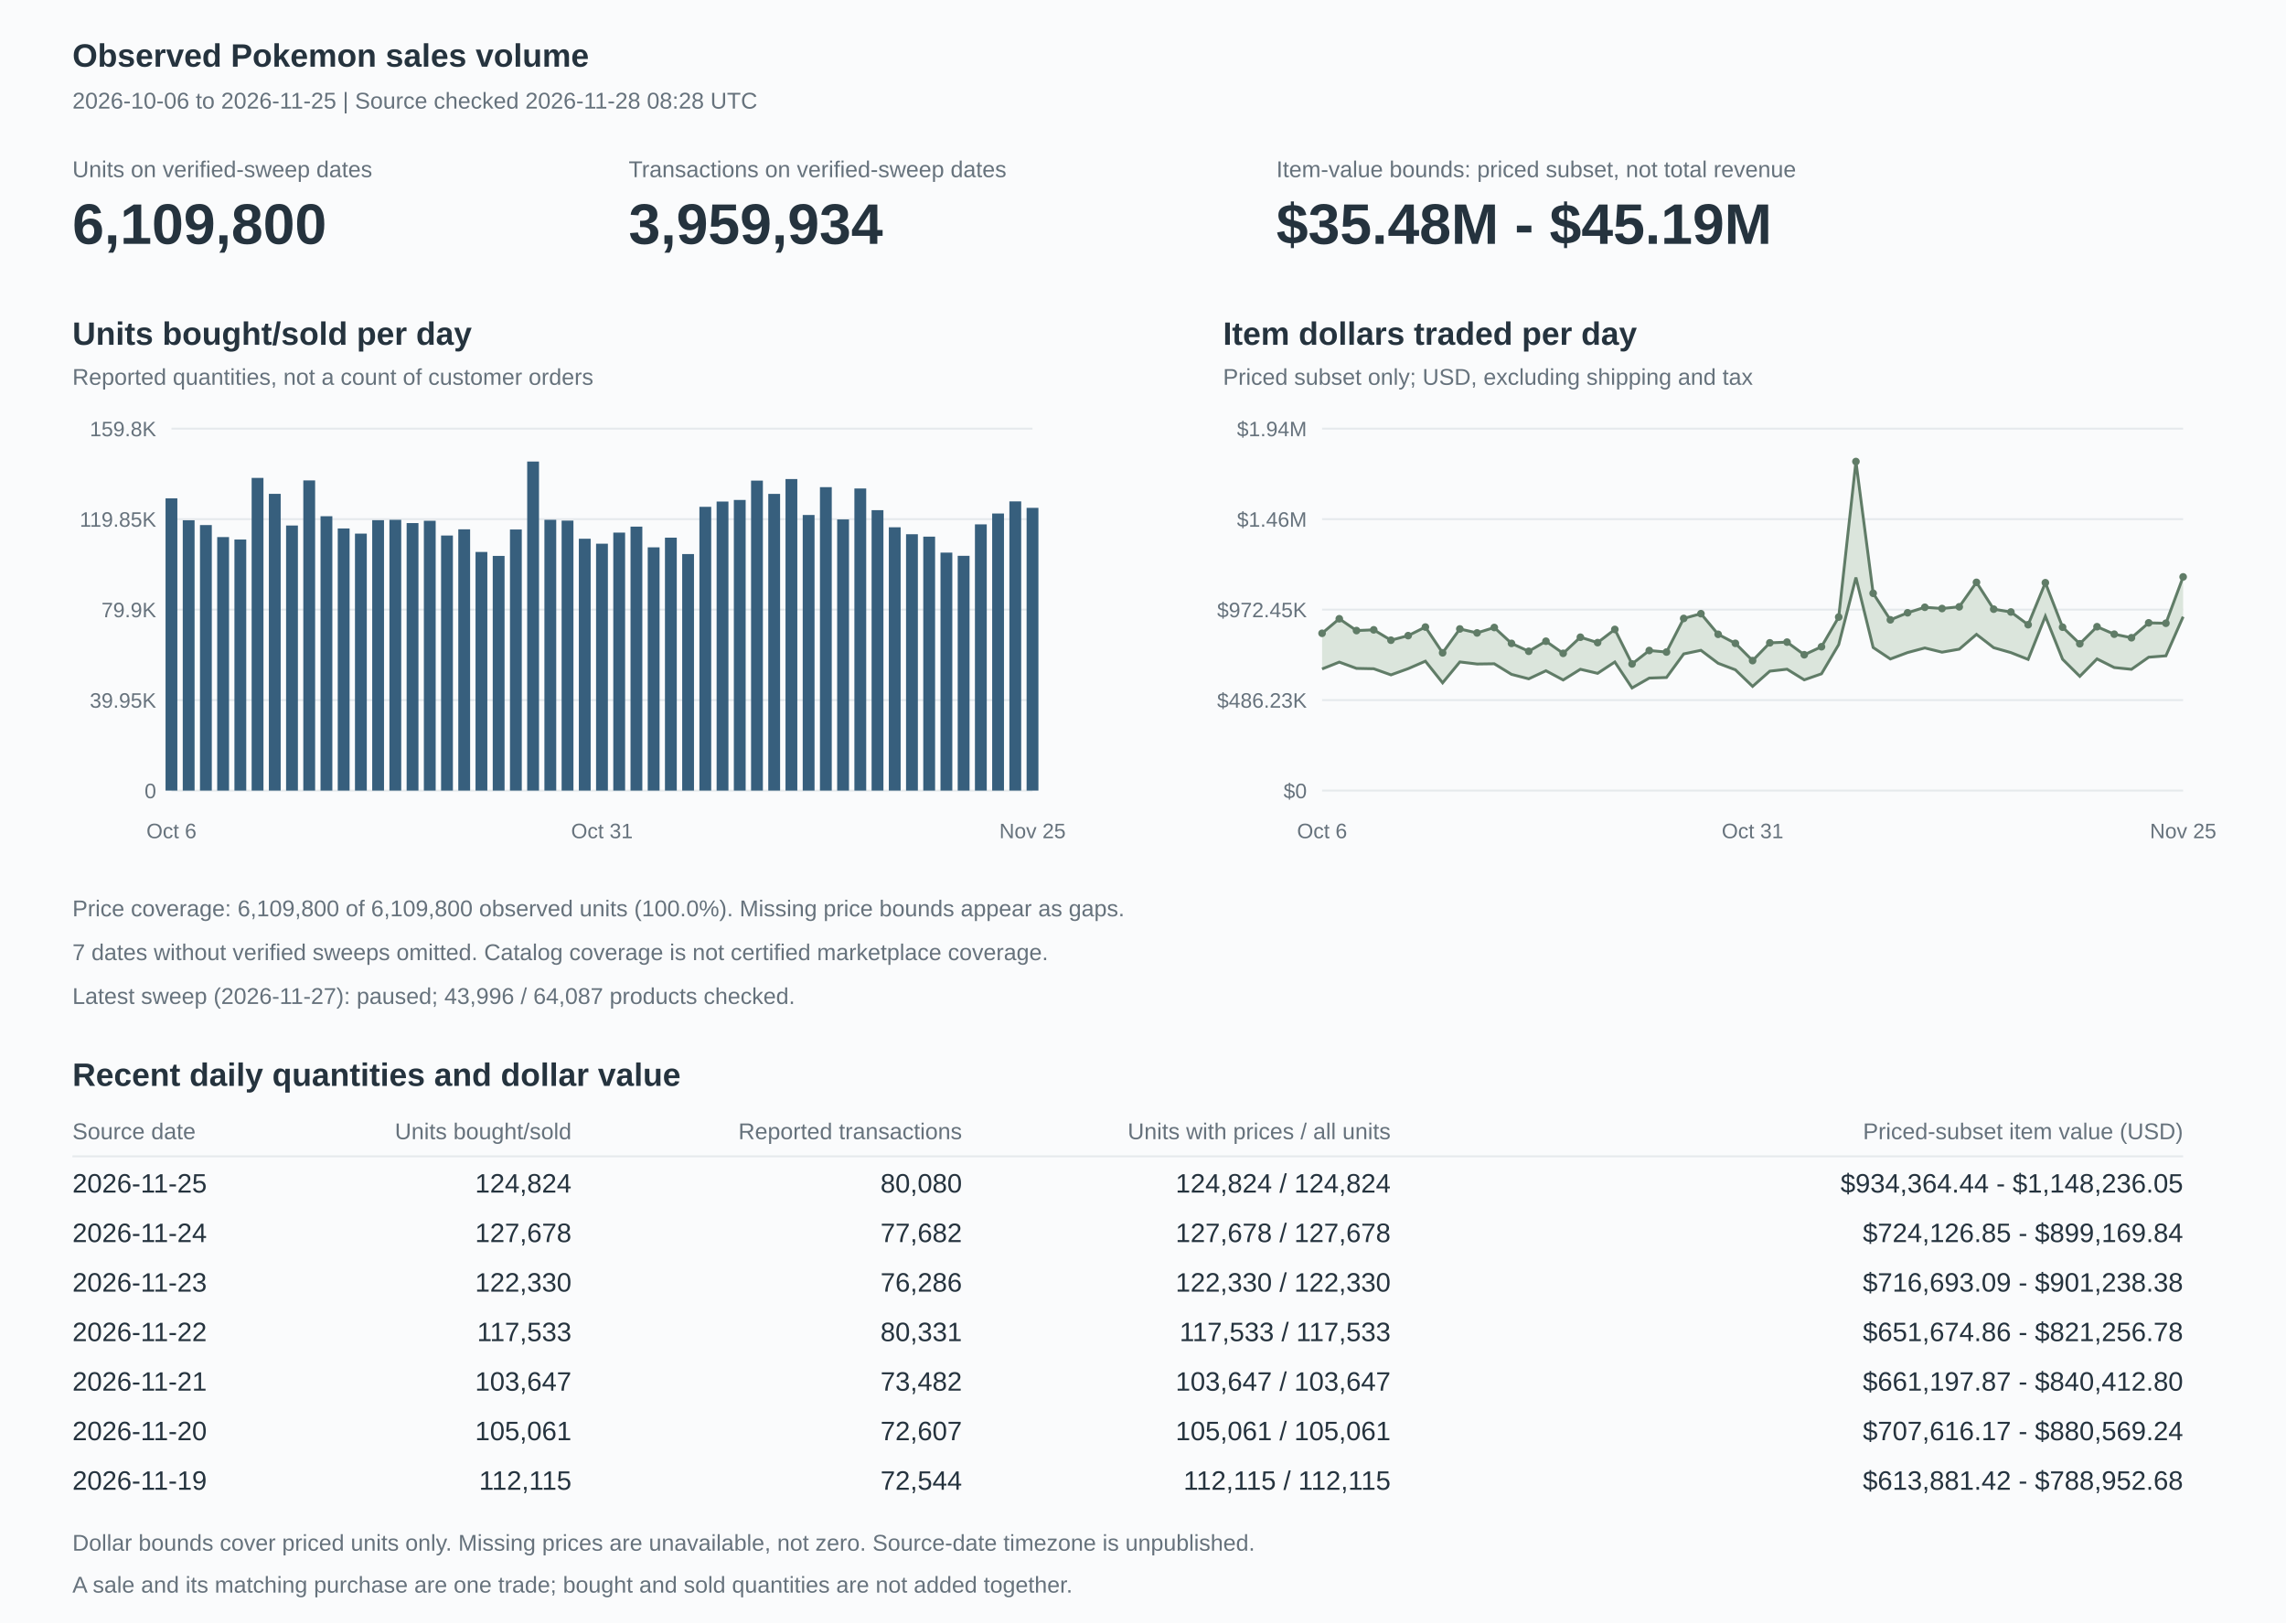
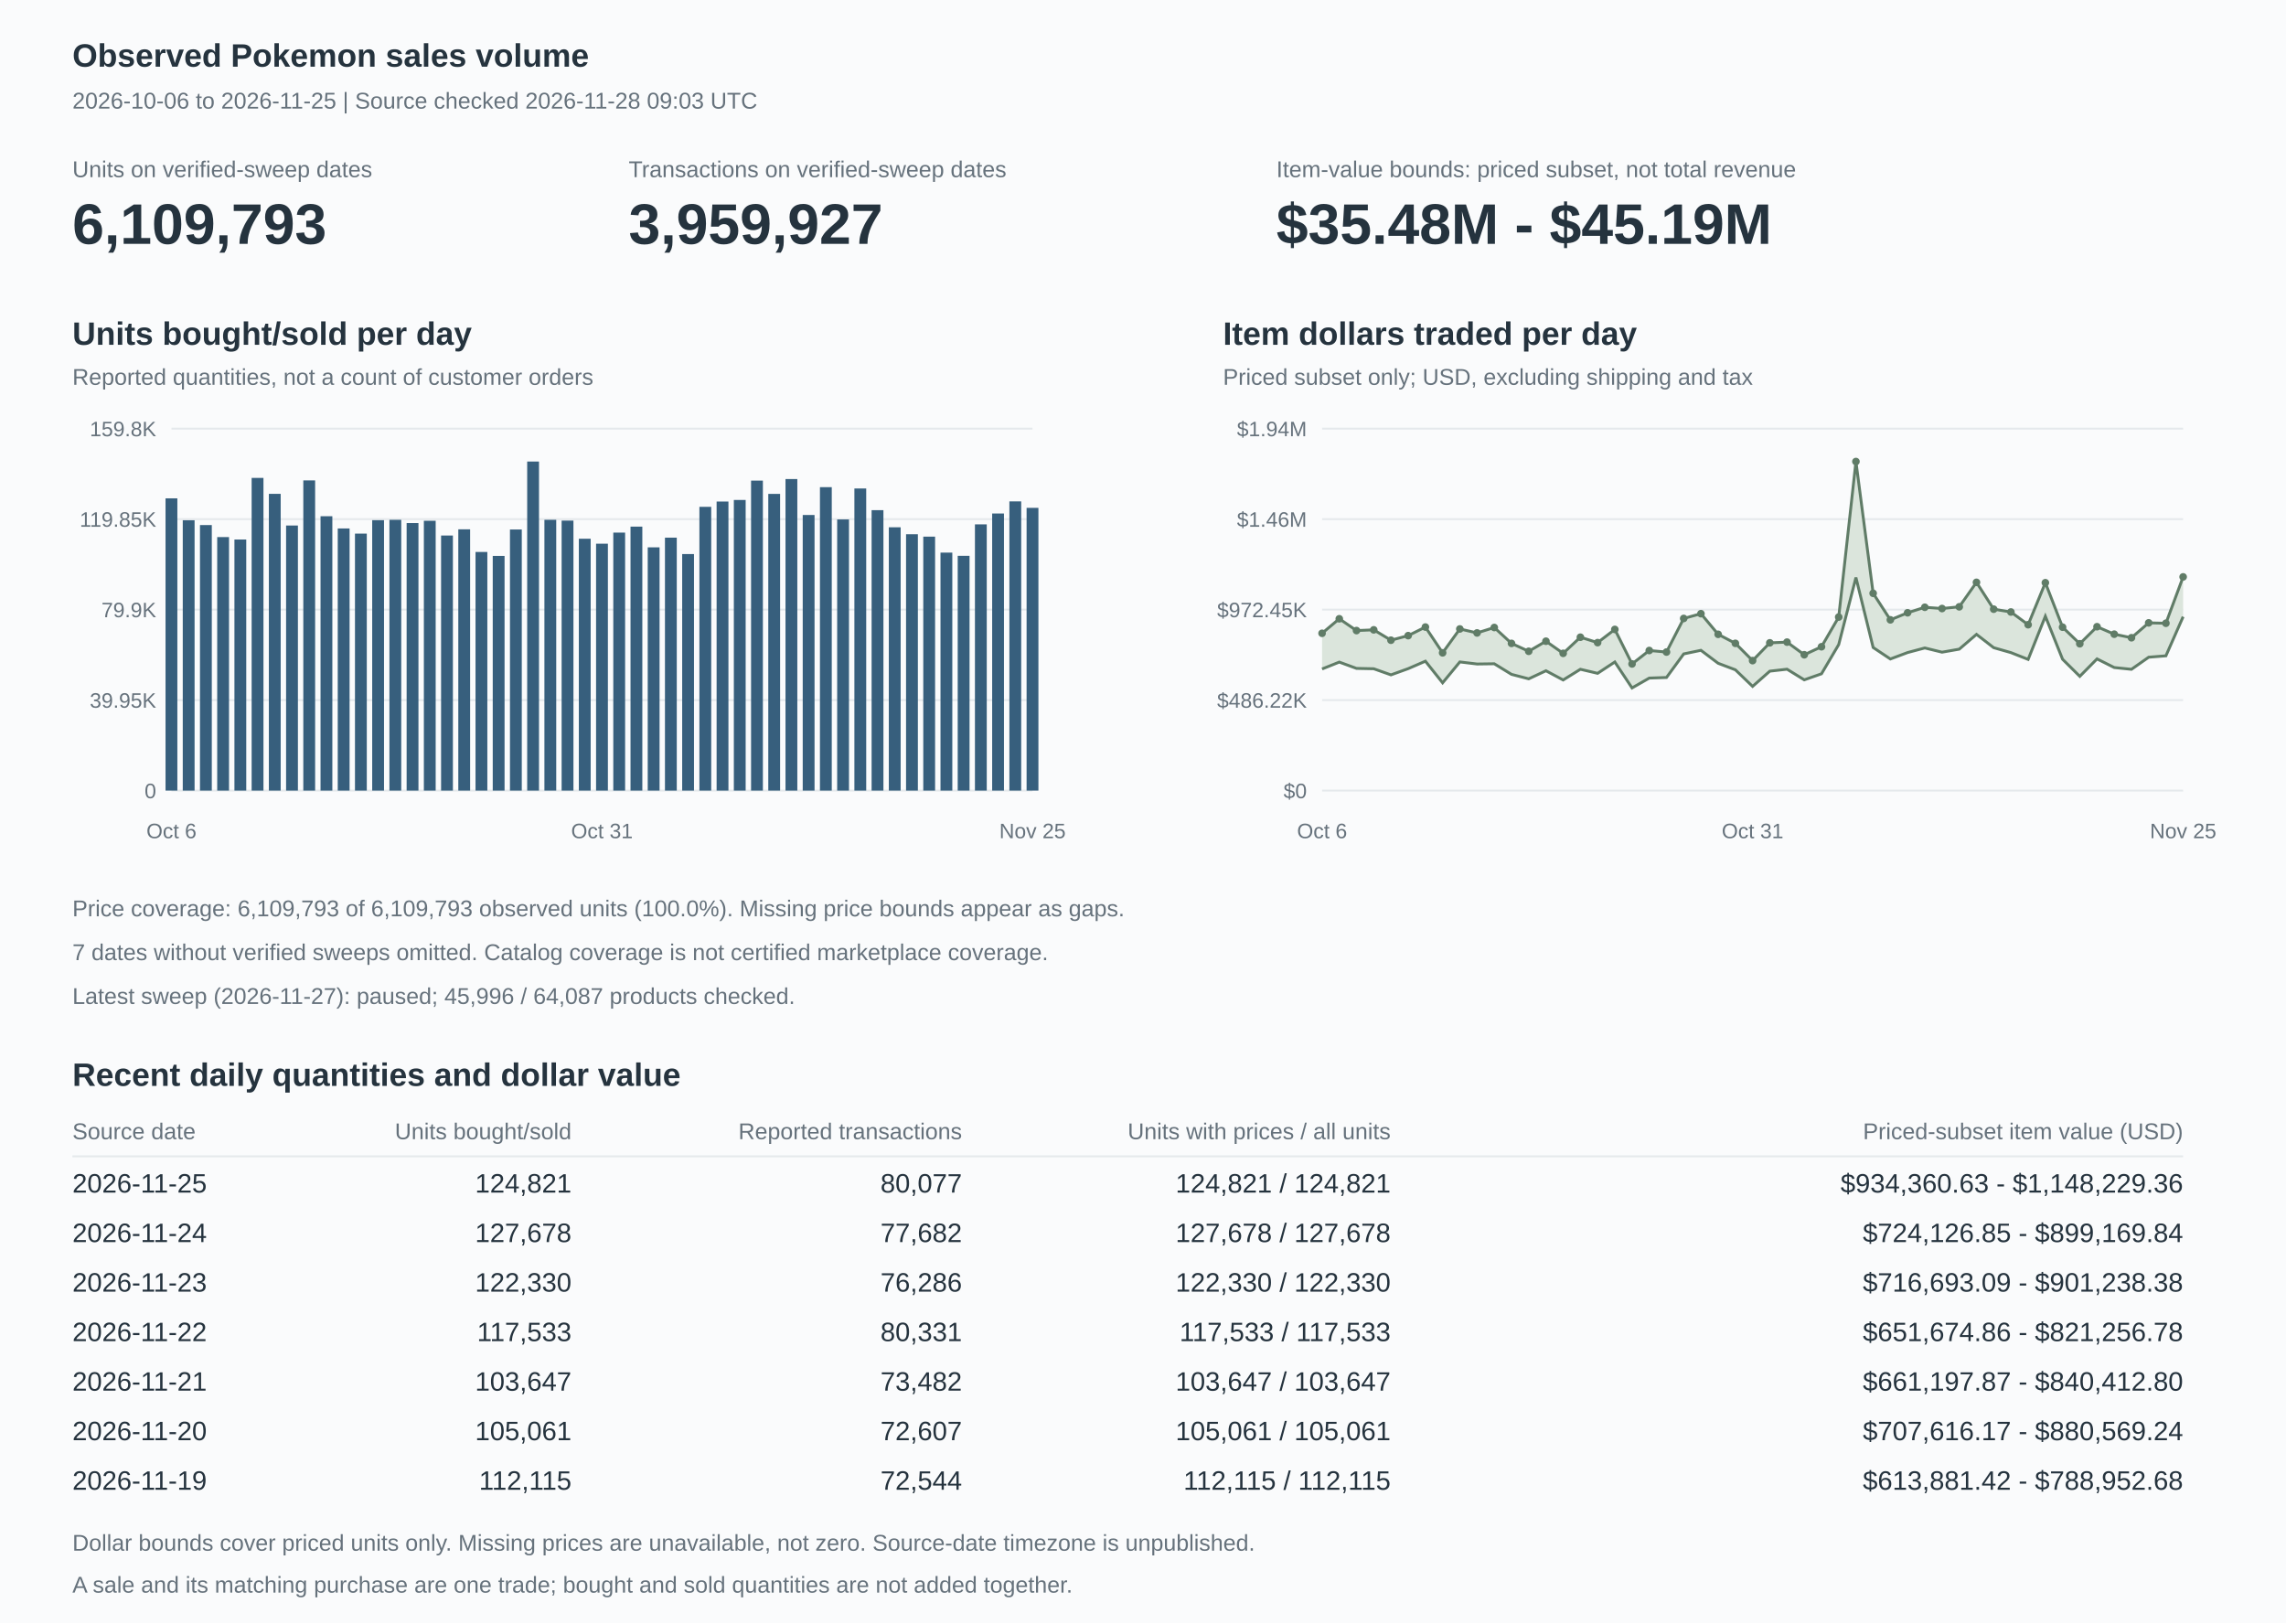
<svg xmlns="http://www.w3.org/2000/svg" width="1200" height="852" viewBox="0 0 1200 852" role="img" aria-labelledby="title description">
  <style>text{font-family:Arial,Helvetica,sans-serif;fill:#25333e;font-size:14px}.heading{font-size:17px;font-weight:600}.muted{fill:#66727c;font-size:12px}.axis{fill:#66727c;font-size:11px}.value{font-size:30px;font-weight:600}.grid{stroke:#e5e9ec;stroke-width:1}</style>
  <rect width="1200" height="852" fill="#fafbfc" />
  <text x="38" y="35" class="heading">Observed Pokemon sales volume</text>
-   <text x="38" y="57" class="muted">2026-10-06 to 2026-11-25 | Source checked 2026-11-28 08:28 UTC</text>
+   <text x="38" y="57" class="muted">2026-10-06 to 2026-11-25 | Source checked 2026-11-28 09:03 UTC</text>
  <text x="38" y="93" class="muted">Units on verified-sweep dates</text>
-   <text x="38" y="128" class="value">6,109,800</text>
+   <text x="38" y="128" class="value">6,109,793</text>
  <text x="330" y="93" class="muted">Transactions on verified-sweep dates</text>
-   <text x="330" y="128" class="value">3,959,934</text>
+   <text x="330" y="128" class="value">3,959,927</text>
  <text x="670" y="93" class="muted">Item-value bounds: priced subset, not total revenue</text>
  <text x="670" y="128" class="value">$35.48M - $45.19M</text>
  <text x="38" y="181" class="heading">Units bought/sold per day</text>
  <text x="38" y="202" class="muted">Reported quantities, not a count of customer orders</text>
  <path d="M90,415h452" class="grid" />
  <text x="82" y="419" text-anchor="end" class="axis">0</text>
  <path d="M90,367.5h452" class="grid" />
  <text x="82" y="371.5" text-anchor="end" class="axis">39.95K</text>
  <path d="M90,320h452" class="grid" />
  <text x="82" y="324" text-anchor="end" class="axis">79.9K</text>
  <path d="M90,272.5h452" class="grid" />
  <text x="82" y="276.5" text-anchor="end" class="axis">119.85K</text>
  <path d="M90,225h452" class="grid" />
  <text x="82" y="229" text-anchor="end" class="axis">159.8K</text>
  <rect x="86.898" y="261.598" width="6.204" height="153.402" fill="#375f7d" />
  <rect x="95.938" y="273.096" width="6.204" height="141.904" fill="#375f7d" />
  <rect x="104.978" y="275.622" width="6.204" height="139.378" fill="#375f7d" />
  <rect x="114.018" y="281.929" width="6.204" height="133.071" fill="#375f7d" />
  <rect x="123.058" y="283.21" width="6.204" height="131.79" fill="#375f7d" />
  <rect x="132.098" y="250.867" width="6.204" height="164.133" fill="#375f7d" />
  <rect x="141.138" y="259.233" width="6.204" height="155.767" fill="#375f7d" />
  <rect x="150.178" y="275.856" width="6.204" height="139.144" fill="#375f7d" />
  <rect x="159.218" y="252.182" width="6.204" height="162.818" fill="#375f7d" />
  <rect x="168.258" y="270.982" width="6.204" height="144.018" fill="#375f7d" />
  <rect x="177.298" y="277.402" width="6.204" height="137.598" fill="#375f7d" />
  <rect x="186.338" y="280.104" width="6.204" height="134.896" fill="#375f7d" />
  <rect x="195.378" y="273.057" width="6.204" height="141.943" fill="#375f7d" />
  <rect x="204.418" y="272.865" width="6.204" height="142.135" fill="#375f7d" />
  <rect x="213.458" y="274.575" width="6.204" height="140.425" fill="#375f7d" />
  <rect x="222.498" y="273.365" width="6.204" height="141.635" fill="#375f7d" />
  <rect x="231.538" y="281.11" width="6.204" height="133.89" fill="#375f7d" />
  <rect x="240.578" y="277.854" width="6.204" height="137.146" fill="#375f7d" />
  <rect x="249.618" y="289.74" width="6.204" height="125.26" fill="#375f7d" />
  <rect x="258.658" y="291.811" width="6.204" height="123.189" fill="#375f7d" />
  <rect x="267.698" y="277.946" width="6.204" height="137.054" fill="#375f7d" />
  <rect x="276.738" y="242.273" width="6.204" height="172.727" fill="#375f7d" />
  <rect x="285.778" y="272.851" width="6.204" height="142.149" fill="#375f7d" />
  <rect x="294.818" y="273.276" width="6.204" height="141.724" fill="#375f7d" />
  <rect x="303.858" y="282.797" width="6.204" height="132.203" fill="#375f7d" />
  <rect x="312.898" y="285.401" width="6.204" height="129.599" fill="#375f7d" />
  <rect x="321.938" y="279.575" width="6.204" height="135.425" fill="#375f7d" />
  <rect x="330.978" y="276.44" width="6.204" height="138.56" fill="#375f7d" />
  <rect x="340.018" y="287.314" width="6.204" height="127.686" fill="#375f7d" />
  <rect x="349.058" y="282.226" width="6.204" height="132.774" fill="#375f7d" />
  <rect x="358.098" y="290.839" width="6.204" height="124.161" fill="#375f7d" />
-   <rect x="367.138" y="266.048" width="6.204" height="148.952" fill="#375f7d" />
+   <rect x="367.138" y="266.052" width="6.204" height="148.948" fill="#375f7d" />
  <rect x="376.178" y="263.272" width="6.204" height="151.728" fill="#375f7d" />
  <rect x="385.218" y="262.444" width="6.204" height="152.556" fill="#375f7d" />
  <rect x="394.258" y="252.286" width="6.204" height="162.714" fill="#375f7d" />
  <rect x="403.298" y="259.26" width="6.204" height="155.74" fill="#375f7d" />
  <rect x="412.338" y="251.461" width="6.204" height="163.539" fill="#375f7d" />
  <rect x="421.378" y="270.334" width="6.204" height="144.666" fill="#375f7d" />
  <rect x="430.418" y="255.724" width="6.204" height="159.276" fill="#375f7d" />
-   <rect x="439.458" y="272.665" width="6.204" height="142.335" fill="#375f7d" />
+   <rect x="439.458" y="272.666" width="6.204" height="142.334" fill="#375f7d" />
  <rect x="448.498" y="256.418" width="6.204" height="158.582" fill="#375f7d" />
  <rect x="457.538" y="267.796" width="6.204" height="147.204" fill="#375f7d" />
  <rect x="466.578" y="276.783" width="6.204" height="138.217" fill="#375f7d" />
  <rect x="475.618" y="280.437" width="6.204" height="134.563" fill="#375f7d" />
  <rect x="484.658" y="281.695" width="6.204" height="133.305" fill="#375f7d" />
  <rect x="493.698" y="290.082" width="6.204" height="124.918" fill="#375f7d" />
  <rect x="502.738" y="291.764" width="6.204" height="123.236" fill="#375f7d" />
  <rect x="511.778" y="275.253" width="6.204" height="139.747" fill="#375f7d" />
  <rect x="520.818" y="269.55" width="6.204" height="145.45" fill="#375f7d" />
  <rect x="529.858" y="263.191" width="6.204" height="151.809" fill="#375f7d" />
-   <rect x="538.898" y="266.584" width="6.204" height="148.416" fill="#375f7d" />
+   <rect x="538.898" y="266.588" width="6.204" height="148.412" fill="#375f7d" />
  <text x="90" y="440" text-anchor="middle" class="axis">Oct 6</text>
  <text x="316" y="440" text-anchor="middle" class="axis">Oct 31</text>
  <text x="542" y="440" text-anchor="middle" class="axis">Nov 25</text>
  <text x="642" y="181" class="heading">Item dollars traded per day</text>
  <text x="642" y="202" class="muted">Priced subset only; USD, excluding shipping and tax</text>
  <path d="M694,415h452" class="grid" />
  <text x="686" y="419" text-anchor="end" class="axis">$0</text>
  <path d="M694,367.5h452" class="grid" />
-   <text x="686" y="371.5" text-anchor="end" class="axis">$486.23K</text>
+   <text x="686" y="371.5" text-anchor="end" class="axis">$486.22K</text>
  <path d="M694,320h452" class="grid" />
  <text x="686" y="324" text-anchor="end" class="axis">$972.45K</text>
  <path d="M694,272.5h452" class="grid" />
  <text x="686" y="276.5" text-anchor="end" class="axis">$1.46M</text>
  <path d="M694,225h452" class="grid" />
  <text x="686" y="229" text-anchor="end" class="axis">$1.94M</text>
-   <polygon points="694,332.436 703.04,324.812 712.08,331.005 721.12,330.62 730.16,336.062 739.2,333.662 748.24,329.156 757.28,342.685 766.32,330.157 775.36,332.243 784.4,329.393 793.44,337.728 802.48,341.882 811.52,336.59 820.56,342.958 829.6,334.489 838.64,337.333 847.68,330.4 856.72,348.518 865.76,341.467 874.8,342.278 883.84,324.639 892.88,322.138 901.92,332.975 910.96,337.706 920,346.776 929.04,337.44 938.08,337.067 947.12,343.697 956.16,339.496 965.2,323.913 974.24,242.273 983.28,311.443 992.32,325.369 1001.36,321.665 1010.4,318.773 1019.44,319.433 1028.48,318.532 1037.52,305.69 1046.56,319.767 1055.6,321.257 1064.64,327.928 1073.68,305.887 1082.72,329.227 1091.76,337.926 1100.8,328.976 1109.84,332.899 1118.88,334.77 1127.92,326.957 1136.96,327.159 1146,302.827 1146,323.721 1136.96,344.259 1127.92,344.985 1118.88,351.337 1109.84,350.407 1100.8,345.872 1091.76,355.029 1082.72,346.06 1073.68,323.487 1064.64,346.134 1055.6,342.57 1046.56,339.989 1037.52,332.997 1028.48,340.762 1019.44,342.347 1010.4,340.128 1001.36,342.54 992.32,345.923 983.28,339.89 974.24,303.164 965.2,338.367 956.16,353.697 947.12,356.867 938.08,351.281 929.04,352.306 920,360.304 910.96,351.598 901.92,348.178 892.88,341.362 883.84,343.257 874.8,355.634 865.76,355.938 856.72,361.116 847.68,347.494 838.64,353.449 829.6,351.316 820.56,356.936 811.52,352.096 802.48,356.333 793.44,353.987 784.4,348.432 775.36,348.558 766.32,347.466 757.28,358.438 748.24,347.075 739.2,350.992 730.16,354.259 721.12,351.047 712.08,350.86 703.04,347.55 694,351.166" fill="#dbe5dc" />
-   <polyline points="694,351.166 703.04,347.55 712.08,350.86 721.12,351.047 730.16,354.259 739.2,350.992 748.24,347.075 757.28,358.438 766.32,347.466 775.36,348.558 784.4,348.432 793.44,353.987 802.48,356.333 811.52,352.096 820.56,356.936 829.6,351.316 838.64,353.449 847.68,347.494 856.72,361.116 865.76,355.938 874.8,355.634 883.84,343.257 892.88,341.362 901.92,348.178 910.96,351.598 920,360.304 929.04,352.306 938.08,351.281 947.12,356.867 956.16,353.697 965.2,338.367 974.24,303.164 983.28,339.89 992.32,345.923 1001.36,342.54 1010.4,340.128 1019.44,342.347 1028.48,340.762 1037.52,332.997 1046.56,339.989 1055.6,342.57 1064.64,346.134 1073.68,323.487 1082.72,346.06 1091.76,355.029 1100.8,345.872 1109.84,350.407 1118.88,351.337 1127.92,344.985 1136.96,344.259 1146,323.721" fill="none" stroke="#607c67" stroke-width="1.5" />
-   <polyline points="694,332.436 703.04,324.812 712.08,331.005 721.12,330.62 730.16,336.062 739.2,333.662 748.24,329.156 757.28,342.685 766.32,330.157 775.36,332.243 784.4,329.393 793.44,337.728 802.48,341.882 811.52,336.59 820.56,342.958 829.6,334.489 838.64,337.333 847.68,330.4 856.72,348.518 865.76,341.467 874.8,342.278 883.84,324.639 892.88,322.138 901.92,332.975 910.96,337.706 920,346.776 929.04,337.44 938.08,337.067 947.12,343.697 956.16,339.496 965.2,323.913 974.24,242.273 983.28,311.443 992.32,325.369 1001.36,321.665 1010.4,318.773 1019.44,319.433 1028.48,318.532 1037.52,305.69 1046.56,319.767 1055.6,321.257 1064.64,327.928 1073.68,305.887 1082.72,329.227 1091.76,337.926 1100.8,328.976 1109.84,332.899 1118.88,334.77 1127.92,326.957 1136.96,327.159 1146,302.827" fill="none" stroke="#607c67" stroke-width="1.5" />
+   <polygon points="694,332.436 703.04,324.812 712.08,331.005 721.12,330.62 730.16,336.062 739.2,333.662 748.24,329.156 757.28,342.685 766.32,330.156 775.36,332.242 784.4,329.393 793.44,337.728 802.48,341.882 811.52,336.59 820.56,342.957 829.6,334.488 838.64,337.333 847.68,330.4 856.72,348.517 865.76,341.467 874.8,342.278 883.84,324.639 892.88,322.138 901.92,332.975 910.96,337.705 920,346.775 929.04,337.439 938.08,337.067 947.12,343.697 956.16,339.495 965.2,323.912 974.24,242.273 983.28,311.443 992.32,325.369 1001.36,321.665 1010.4,318.772 1019.44,319.433 1028.48,318.532 1037.52,305.689 1046.56,319.767 1055.6,321.256 1064.64,327.928 1073.68,305.887 1082.72,329.227 1091.76,337.926 1100.8,328.976 1109.84,332.899 1118.88,334.77 1127.92,326.957 1136.96,327.159 1146,302.828 1146,323.721 1136.96,344.259 1127.92,344.985 1118.88,351.337 1109.84,350.407 1100.8,345.872 1091.76,355.029 1082.72,346.06 1073.68,323.487 1064.64,346.134 1055.6,342.57 1046.56,339.989 1037.52,332.997 1028.48,340.761 1019.44,342.347 1010.4,340.128 1001.36,342.54 992.32,345.923 983.28,339.89 974.24,303.164 965.2,338.367 956.16,353.697 947.12,356.867 938.08,351.281 929.04,352.306 920,360.304 910.96,351.598 901.92,348.178 892.88,341.362 883.84,343.256 874.8,355.634 865.76,355.938 856.72,361.115 847.68,347.494 838.64,353.449 829.6,351.316 820.56,356.936 811.52,352.096 802.48,356.333 793.44,353.987 784.4,348.431 775.36,348.558 766.32,347.466 757.28,358.438 748.24,347.075 739.2,350.992 730.16,354.259 721.12,351.047 712.08,350.86 703.04,347.55 694,351.166" fill="#dbe5dc" />
+   <polyline points="694,351.166 703.04,347.55 712.08,350.86 721.12,351.047 730.16,354.259 739.2,350.992 748.24,347.075 757.28,358.438 766.32,347.466 775.36,348.558 784.4,348.431 793.44,353.987 802.48,356.333 811.52,352.096 820.56,356.936 829.6,351.316 838.64,353.449 847.68,347.494 856.72,361.115 865.76,355.938 874.8,355.634 883.84,343.256 892.88,341.362 901.92,348.178 910.96,351.598 920,360.304 929.04,352.306 938.08,351.281 947.12,356.867 956.16,353.697 965.2,338.367 974.24,303.164 983.28,339.89 992.32,345.923 1001.36,342.54 1010.4,340.128 1019.44,342.347 1028.48,340.761 1037.52,332.997 1046.56,339.989 1055.6,342.57 1064.64,346.134 1073.68,323.487 1082.72,346.06 1091.76,355.029 1100.8,345.872 1109.84,350.407 1118.88,351.337 1127.92,344.985 1136.96,344.259 1146,323.721" fill="none" stroke="#607c67" stroke-width="1.5" />
+   <polyline points="694,332.436 703.04,324.812 712.08,331.005 721.12,330.62 730.16,336.062 739.2,333.662 748.24,329.156 757.28,342.685 766.32,330.156 775.36,332.242 784.4,329.393 793.44,337.728 802.48,341.882 811.52,336.59 820.56,342.957 829.6,334.488 838.64,337.333 847.68,330.4 856.72,348.517 865.76,341.467 874.8,342.278 883.84,324.639 892.88,322.138 901.92,332.975 910.96,337.705 920,346.775 929.04,337.439 938.08,337.067 947.12,343.697 956.16,339.495 965.2,323.912 974.24,242.273 983.28,311.443 992.32,325.369 1001.36,321.665 1010.4,318.772 1019.44,319.433 1028.48,318.532 1037.52,305.689 1046.56,319.767 1055.6,321.256 1064.64,327.928 1073.68,305.887 1082.72,329.227 1091.76,337.926 1100.8,328.976 1109.84,332.899 1118.88,334.77 1127.92,326.957 1136.96,327.159 1146,302.828" fill="none" stroke="#607c67" stroke-width="1.5" />
  <circle cx="694" cy="332.436" r="2" fill="#607c67" />
  <circle cx="703.04" cy="324.812" r="2" fill="#607c67" />
  <circle cx="712.08" cy="331.005" r="2" fill="#607c67" />
  <circle cx="721.12" cy="330.62" r="2" fill="#607c67" />
  <circle cx="730.16" cy="336.062" r="2" fill="#607c67" />
  <circle cx="739.2" cy="333.662" r="2" fill="#607c67" />
  <circle cx="748.24" cy="329.156" r="2" fill="#607c67" />
  <circle cx="757.28" cy="342.685" r="2" fill="#607c67" />
-   <circle cx="766.32" cy="330.157" r="2" fill="#607c67" />
-   <circle cx="775.36" cy="332.243" r="2" fill="#607c67" />
+   <circle cx="766.32" cy="330.156" r="2" fill="#607c67" />
+   <circle cx="775.36" cy="332.242" r="2" fill="#607c67" />
  <circle cx="784.4" cy="329.393" r="2" fill="#607c67" />
  <circle cx="793.44" cy="337.728" r="2" fill="#607c67" />
  <circle cx="802.48" cy="341.882" r="2" fill="#607c67" />
  <circle cx="811.52" cy="336.59" r="2" fill="#607c67" />
-   <circle cx="820.56" cy="342.958" r="2" fill="#607c67" />
-   <circle cx="829.6" cy="334.489" r="2" fill="#607c67" />
+   <circle cx="820.56" cy="342.957" r="2" fill="#607c67" />
+   <circle cx="829.6" cy="334.488" r="2" fill="#607c67" />
  <circle cx="838.64" cy="337.333" r="2" fill="#607c67" />
  <circle cx="847.68" cy="330.4" r="2" fill="#607c67" />
-   <circle cx="856.72" cy="348.518" r="2" fill="#607c67" />
+   <circle cx="856.72" cy="348.517" r="2" fill="#607c67" />
  <circle cx="865.76" cy="341.467" r="2" fill="#607c67" />
  <circle cx="874.8" cy="342.278" r="2" fill="#607c67" />
  <circle cx="883.84" cy="324.639" r="2" fill="#607c67" />
  <circle cx="892.88" cy="322.138" r="2" fill="#607c67" />
  <circle cx="901.92" cy="332.975" r="2" fill="#607c67" />
-   <circle cx="910.96" cy="337.706" r="2" fill="#607c67" />
-   <circle cx="920" cy="346.776" r="2" fill="#607c67" />
-   <circle cx="929.04" cy="337.44" r="2" fill="#607c67" />
+   <circle cx="910.96" cy="337.705" r="2" fill="#607c67" />
+   <circle cx="920" cy="346.775" r="2" fill="#607c67" />
+   <circle cx="929.04" cy="337.439" r="2" fill="#607c67" />
  <circle cx="938.08" cy="337.067" r="2" fill="#607c67" />
  <circle cx="947.12" cy="343.697" r="2" fill="#607c67" />
-   <circle cx="956.16" cy="339.496" r="2" fill="#607c67" />
-   <circle cx="965.2" cy="323.913" r="2" fill="#607c67" />
+   <circle cx="956.16" cy="339.495" r="2" fill="#607c67" />
+   <circle cx="965.2" cy="323.912" r="2" fill="#607c67" />
  <circle cx="974.24" cy="242.273" r="2" fill="#607c67" />
  <circle cx="983.28" cy="311.443" r="2" fill="#607c67" />
  <circle cx="992.32" cy="325.369" r="2" fill="#607c67" />
  <circle cx="1001.36" cy="321.665" r="2" fill="#607c67" />
-   <circle cx="1010.4" cy="318.773" r="2" fill="#607c67" />
+   <circle cx="1010.4" cy="318.772" r="2" fill="#607c67" />
  <circle cx="1019.44" cy="319.433" r="2" fill="#607c67" />
  <circle cx="1028.48" cy="318.532" r="2" fill="#607c67" />
-   <circle cx="1037.52" cy="305.69" r="2" fill="#607c67" />
+   <circle cx="1037.52" cy="305.689" r="2" fill="#607c67" />
  <circle cx="1046.56" cy="319.767" r="2" fill="#607c67" />
-   <circle cx="1055.6" cy="321.257" r="2" fill="#607c67" />
+   <circle cx="1055.6" cy="321.256" r="2" fill="#607c67" />
  <circle cx="1064.64" cy="327.928" r="2" fill="#607c67" />
  <circle cx="1073.68" cy="305.887" r="2" fill="#607c67" />
  <circle cx="1082.72" cy="329.227" r="2" fill="#607c67" />
  <circle cx="1091.76" cy="337.926" r="2" fill="#607c67" />
  <circle cx="1100.8" cy="328.976" r="2" fill="#607c67" />
  <circle cx="1109.84" cy="332.899" r="2" fill="#607c67" />
  <circle cx="1118.88" cy="334.77" r="2" fill="#607c67" />
  <circle cx="1127.92" cy="326.957" r="2" fill="#607c67" />
  <circle cx="1136.96" cy="327.159" r="2" fill="#607c67" />
-   <circle cx="1146" cy="302.827" r="2" fill="#607c67" />
+   <circle cx="1146" cy="302.828" r="2" fill="#607c67" />
  <text x="694" y="440" text-anchor="middle" class="axis">Oct 6</text>
  <text x="920" y="440" text-anchor="middle" class="axis">Oct 31</text>
  <text x="1146" y="440" text-anchor="middle" class="axis">Nov 25</text>
-   <text x="38" y="481" class="muted">Price coverage: 6,109,800 of 6,109,800 observed units (100.0%). Missing price bounds appear as gaps.</text>
+   <text x="38" y="481" class="muted">Price coverage: 6,109,793 of 6,109,793 observed units (100.0%). Missing price bounds appear as gaps.</text>
  <text x="38" y="504" class="muted">7 dates without verified sweeps omitted. Catalog coverage is not certified marketplace coverage.</text>
-   <text x="38" y="527" class="muted">Latest sweep (2026-11-27): paused; 43,996 / 64,087 products checked.</text>
+   <text x="38" y="527" class="muted">Latest sweep (2026-11-27): paused; 45,996 / 64,087 products checked.</text>
  <text x="38" y="570" class="heading">Recent daily quantities and dollar value</text>
  <text x="38" y="598" class="muted">Source date</text>
  <text x="300" y="598" text-anchor="end" class="muted">Units bought/sold</text>
  <text x="505" y="598" text-anchor="end" class="muted">Reported transactions</text>
  <text x="730" y="598" text-anchor="end" class="muted">Units with prices / all units</text>
  <text x="1146" y="598" text-anchor="end" class="muted">Priced-subset item value (USD)</text>
  <path d="M38,607h1108" class="grid" />
  <text x="38" y="626">2026-11-25</text>
-   <text x="300" y="626" text-anchor="end">124,824</text>
-   <text x="505" y="626" text-anchor="end">80,080</text>
-   <text x="730" y="626" text-anchor="end">124,824 / 124,824</text>
-   <text x="1146" y="626" text-anchor="end">$934,364.44 - $1,148,236.05</text>
+   <text x="300" y="626" text-anchor="end">124,821</text>
+   <text x="505" y="626" text-anchor="end">80,077</text>
+   <text x="730" y="626" text-anchor="end">124,821 / 124,821</text>
+   <text x="1146" y="626" text-anchor="end">$934,360.63 - $1,148,229.36</text>
  <text x="38" y="652">2026-11-24</text>
  <text x="300" y="652" text-anchor="end">127,678</text>
  <text x="505" y="652" text-anchor="end">77,682</text>
  <text x="730" y="652" text-anchor="end">127,678 / 127,678</text>
  <text x="1146" y="652" text-anchor="end">$724,126.85 - $899,169.84</text>
  <text x="38" y="678">2026-11-23</text>
  <text x="300" y="678" text-anchor="end">122,330</text>
  <text x="505" y="678" text-anchor="end">76,286</text>
  <text x="730" y="678" text-anchor="end">122,330 / 122,330</text>
  <text x="1146" y="678" text-anchor="end">$716,693.09 - $901,238.38</text>
  <text x="38" y="704">2026-11-22</text>
  <text x="300" y="704" text-anchor="end">117,533</text>
  <text x="505" y="704" text-anchor="end">80,331</text>
  <text x="730" y="704" text-anchor="end">117,533 / 117,533</text>
  <text x="1146" y="704" text-anchor="end">$651,674.86 - $821,256.78</text>
  <text x="38" y="730">2026-11-21</text>
  <text x="300" y="730" text-anchor="end">103,647</text>
  <text x="505" y="730" text-anchor="end">73,482</text>
  <text x="730" y="730" text-anchor="end">103,647 / 103,647</text>
  <text x="1146" y="730" text-anchor="end">$661,197.87 - $840,412.80</text>
  <text x="38" y="756">2026-11-20</text>
  <text x="300" y="756" text-anchor="end">105,061</text>
  <text x="505" y="756" text-anchor="end">72,607</text>
  <text x="730" y="756" text-anchor="end">105,061 / 105,061</text>
  <text x="1146" y="756" text-anchor="end">$707,616.17 - $880,569.24</text>
  <text x="38" y="782">2026-11-19</text>
  <text x="300" y="782" text-anchor="end">112,115</text>
  <text x="505" y="782" text-anchor="end">72,544</text>
  <text x="730" y="782" text-anchor="end">112,115 / 112,115</text>
  <text x="1146" y="782" text-anchor="end">$613,881.42 - $788,952.68</text>
  <text x="38" y="814" class="muted">Dollar bounds cover priced units only. Missing prices are unavailable, not zero. Source-date timezone is unpublished.</text>
  <text x="38" y="836" class="muted">A sale and its matching purchase are one trade; bought and sold quantities are not added together.</text>
</svg>
